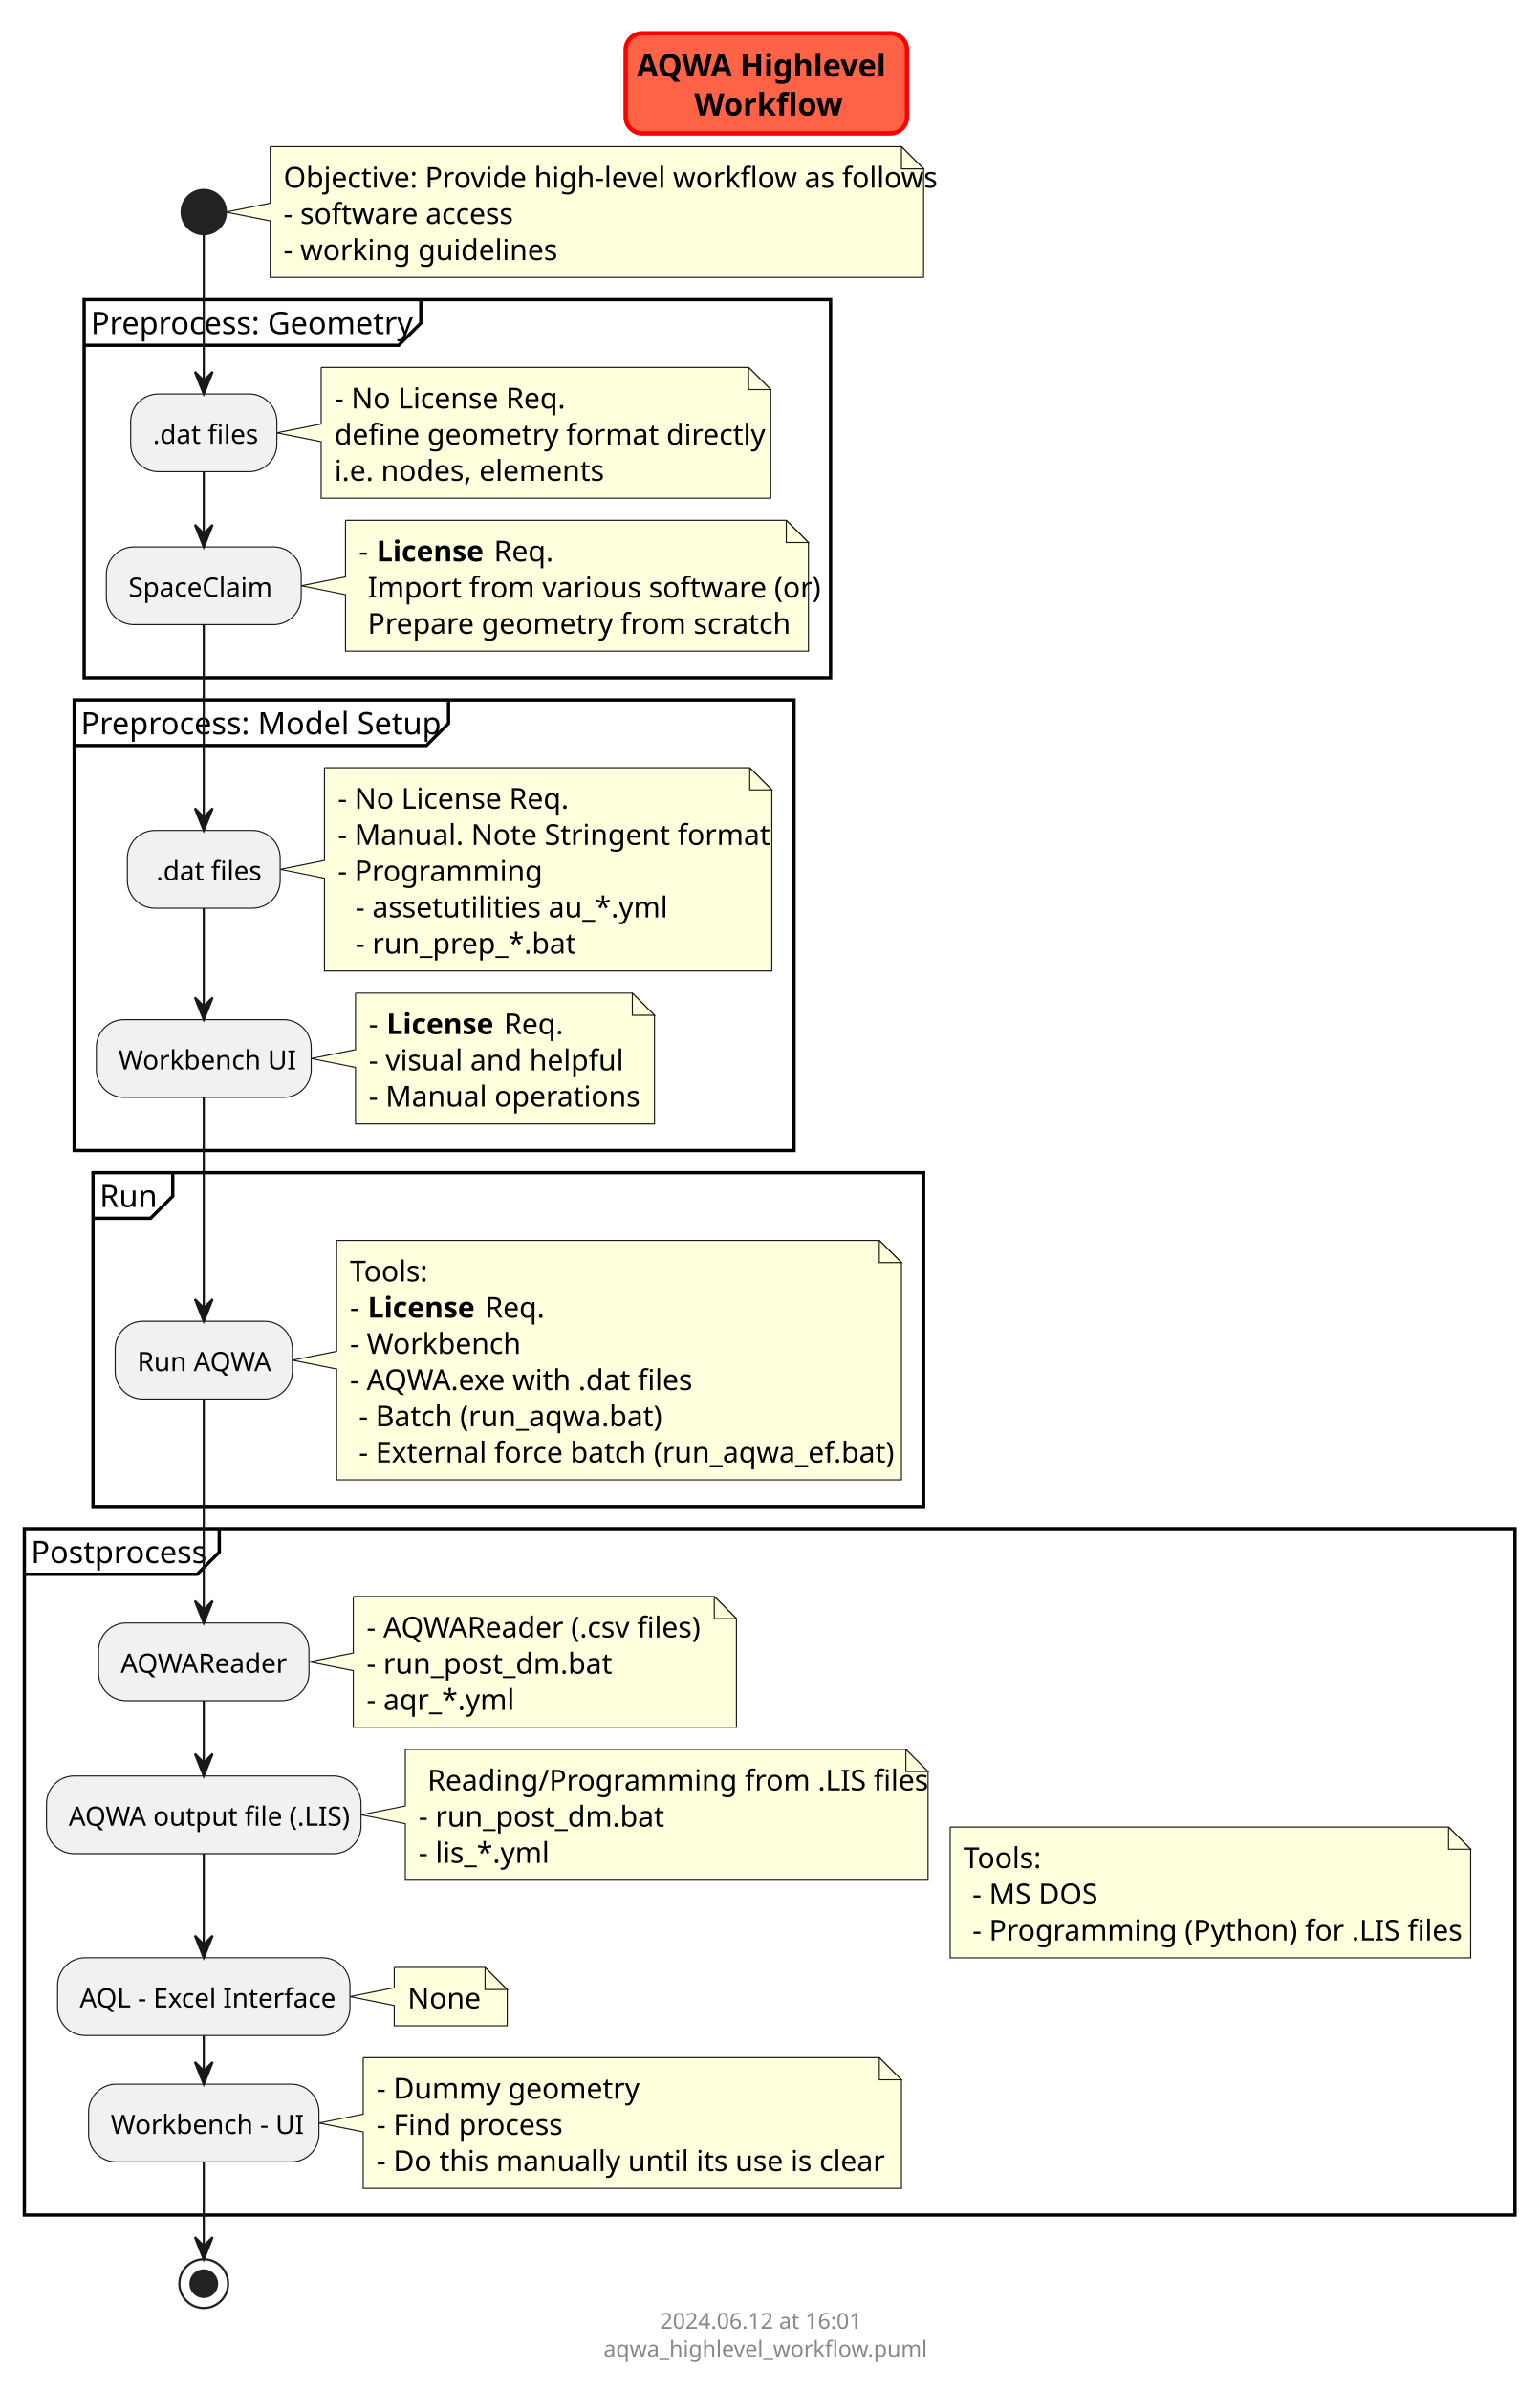
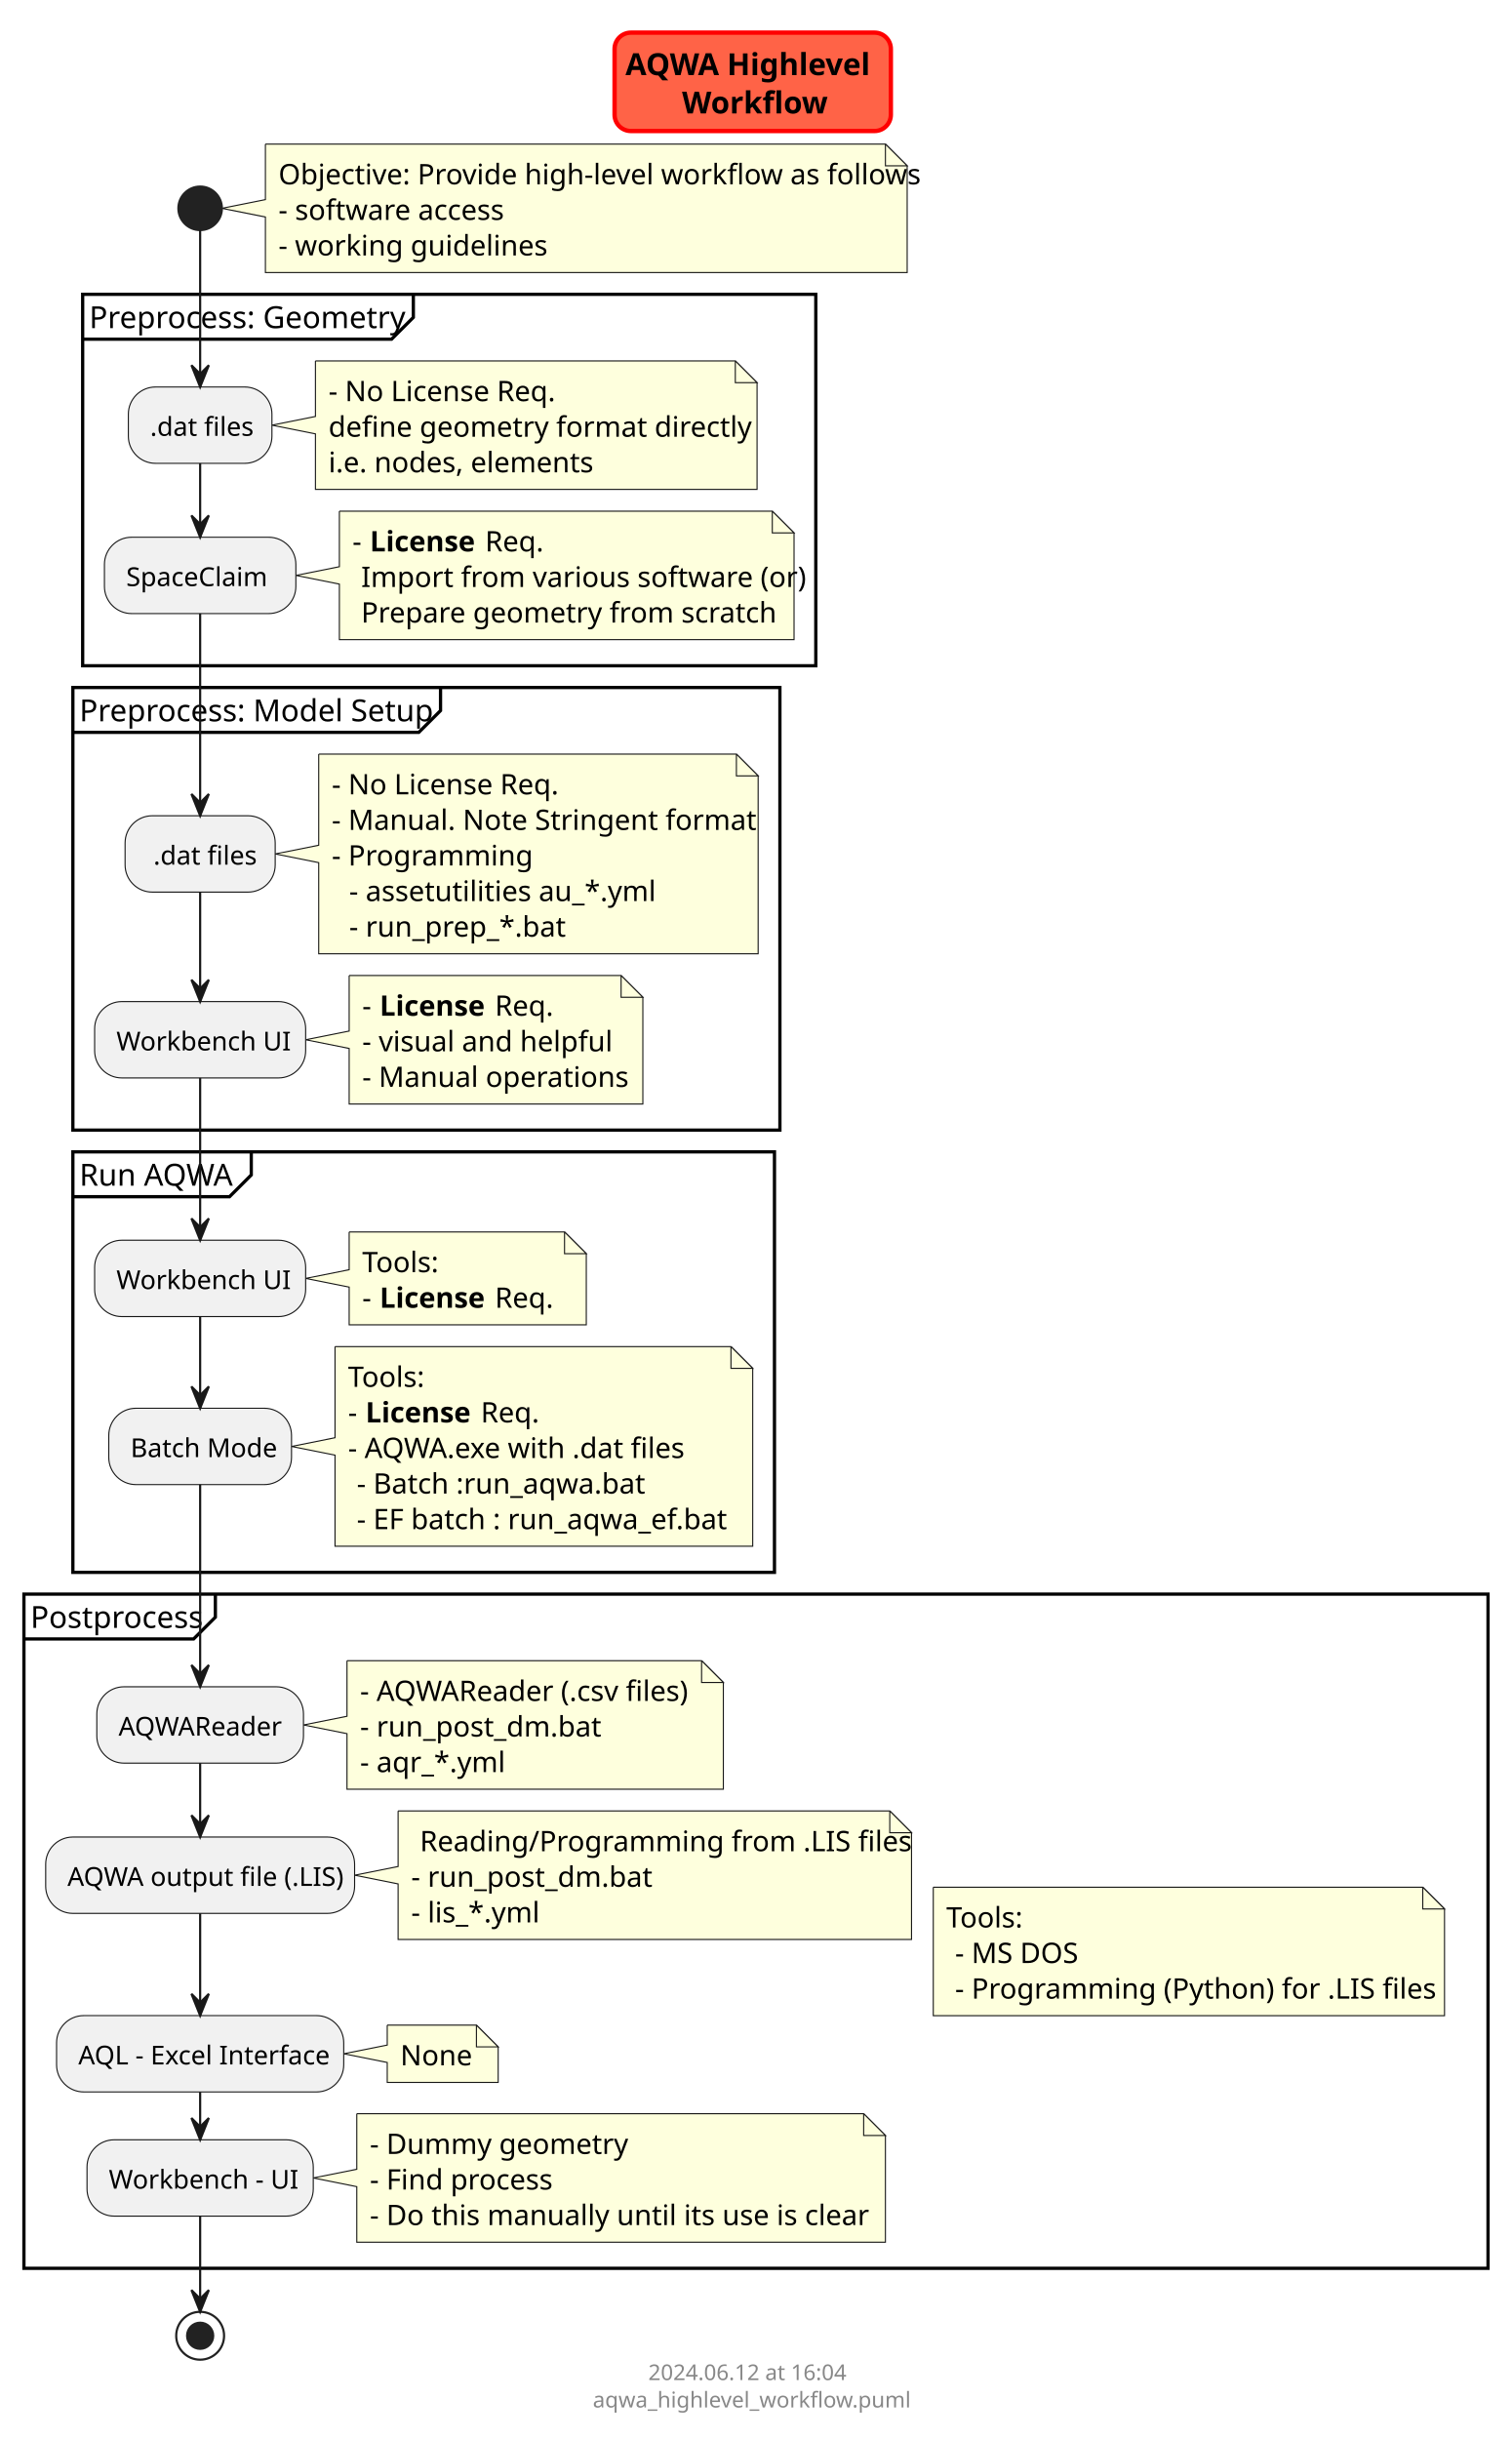
- <svg xmlns="http://www.w3.org/2000/svg" contentStyleType="text/css" height="3237px" preserveAspectRatio="none" style="width:2085px;height:3237px;background:#FFFFFF;" version="1.1" viewBox="0 0 2085 3237" width="2085px" zoomAndPan="magnify">
+ <svg xmlns="http://www.w3.org/2000/svg" contentStyleType="text/css" height="3363px" preserveAspectRatio="none" style="width:2085px;height:3363px;background:#FFFFFF;" version="1.1" viewBox="0 0 2085 3363" width="2085px" zoomAndPan="magnify">
  <defs />
  <g>
    <rect fill="#FF6347" height="135.656" id="_title" rx="22.5" ry="22.5" style="stroke:#FF0000;stroke-width:6.0;" width="381" x="847.5" y="45" />
    <text fill="#000000" font-family="sans-serif" font-size="42" font-weight="bold" lengthAdjust="spacing" textLength="339" x="862.5" y="103.6">AQWA Highlevel</text>
    <text fill="#000000" font-family="sans-serif" font-size="42" font-weight="bold" lengthAdjust="spacing" textLength="195" x="940.5" y="156.428">Workflow</text>
    <path d="M366,198.656 L366,275.238 L306,287.238 L366,299.238 L366,375.82 A0,0 0 0 0 366,375.82 L1251,375.82 A0,0 0 0 0 1251,375.82 L1251,228.656 L1221,198.656 L366,198.656 A0,0 0 0 0 366,198.656 " fill="#FEFFDD" style="stroke:#181818;stroke-width:1.5;" />
    <path d="M1221,198.656 L1221,228.656 L1251,228.656 L1221,198.656 " fill="#FEFFDD" style="stroke:#181818;stroke-width:1.5;" />
    <text fill="#000000" font-family="sans-serif" font-size="39" lengthAdjust="spacing" textLength="822" x="384" y="254.142">Objective: Provide high-level workflow as follows</text>
    <text fill="#000000" font-family="sans-serif" font-size="39" lengthAdjust="spacing" textLength="306" x="384" y="303.196">- software access</text>
    <text fill="#000000" font-family="sans-serif" font-size="39" lengthAdjust="spacing" textLength="342" x="384" y="352.251">- working guidelines</text>
    <ellipse cx="276" cy="287.238" fill="#222222" rx="30" ry="30" style="stroke:#222222;stroke-width:3.0;" />
    <rect fill="none" height="512.156" style="stroke:#000000;stroke-width:4.5;" width="1011" x="114" y="405.82" />
    <path d="M570,405.82 L570,437.648 L540,467.648 L114,467.648 " fill="none" style="stroke:#000000;stroke-width:4.5;" />
    <text fill="#000000" font-family="sans-serif" font-size="42" lengthAdjust="spacing" textLength="426" x="123" y="452.42">Preprocess: Geometry</text>
    <path d="M435,497.648 L435,574.231 L375,586.231 L435,598.231 L435,674.812 A0,0 0 0 0 435,674.812 L1044,674.812 A0,0 0 0 0 1044,674.812 L1044,527.648 L1014,497.648 L435,497.648 A0,0 0 0 0 435,497.648 " fill="#FEFFDD" style="stroke:#181818;stroke-width:1.5;" />
    <path d="M1014,497.648 L1014,527.648 L1044,527.648 L1014,497.648 " fill="#FEFFDD" style="stroke:#181818;stroke-width:1.5;" />
    <text fill="#000000" font-family="sans-serif" font-size="39" lengthAdjust="spacing" textLength="312" x="453" y="553.134">- No License Req.</text>
    <text fill="#000000" font-family="sans-serif" font-size="39" lengthAdjust="spacing" textLength="534" x="453" y="602.188">define geometry format directly</text>
    <text fill="#000000" font-family="sans-serif" font-size="39" lengthAdjust="spacing" textLength="354" x="453" y="651.243">i.e. nodes, elements</text>
    <rect fill="#F1F1F1" height="105.281" rx="37.5" ry="37.5" style="stroke:#181818;stroke-width:1.5;" width="198" x="177" y="533.59" />
    <text fill="#000000" font-family="sans-serif" font-size="36" lengthAdjust="spacing" textLength="138" x="207" y="600.961">.dat files</text>
    <path d="M468,704.812 L468,781.394 L408,793.394 L468,805.394 L468,881.977 A0,0 0 0 0 468,881.977 L1095,881.977 A0,0 0 0 0 1095,881.977 L1095,734.812 L1065,704.812 L468,704.812 A0,0 0 0 0 468,704.812 " fill="#FEFFDD" style="stroke:#181818;stroke-width:1.5;" />
    <path d="M1065,704.812 L1065,734.812 L1095,734.812 L1065,704.812 " fill="#FEFFDD" style="stroke:#181818;stroke-width:1.5;" />
    <text fill="#000000" font-family="sans-serif" font-size="39" lengthAdjust="spacing" textLength="12" x="486" y="760.298">-</text>
    <text fill="#000000" font-family="sans-serif" font-size="39" font-weight="bold" lengthAdjust="spacing" textLength="147" x="510" y="760.298">License</text>
    <text fill="#000000" font-family="sans-serif" font-size="39" lengthAdjust="spacing" textLength="81" x="669" y="760.298">Req.</text>
    <text fill="#000000" font-family="sans-serif" font-size="39" lengthAdjust="spacing" textLength="552" x="498" y="809.352">Import from various software (or)</text>
    <text fill="#000000" font-family="sans-serif" font-size="39" lengthAdjust="spacing" textLength="537" x="498" y="858.407">Prepare geometry from scratch</text>
    <rect fill="#F1F1F1" height="105.281" rx="37.5" ry="37.5" style="stroke:#181818;stroke-width:1.5;" width="264" x="144" y="740.754" />
    <text fill="#000000" font-family="sans-serif" font-size="36" lengthAdjust="spacing" textLength="204" x="174" y="808.125">SpaceClaim</text>
    <rect fill="none" height="610.266" style="stroke:#000000;stroke-width:4.5;" width="975" x="100.5" y="947.977" />
    <path d="M607.5,947.977 L607.5,979.805 L577.5,1009.805 L100.5,1009.805 " fill="none" style="stroke:#000000;stroke-width:4.5;" />
    <text fill="#000000" font-family="sans-serif" font-size="42" lengthAdjust="spacing" textLength="477" x="109.5" y="994.576">Preprocess: Model Setup</text>
    <path d="M439.5,1039.805 L439.5,1165.441 L379.5,1177.441 L439.5,1189.441 L439.5,1315.078 A0,0 0 0 0 439.5,1315.078 L1045.5,1315.078 A0,0 0 0 0 1045.5,1315.078 L1045.5,1069.805 L1015.5,1039.805 L439.5,1039.805 A0,0 0 0 0 439.5,1039.805 " fill="#FEFFDD" style="stroke:#181818;stroke-width:1.5;" />
    <path d="M1015.5,1039.805 L1015.5,1069.805 L1045.5,1069.805 L1015.5,1039.805 " fill="#FEFFDD" style="stroke:#181818;stroke-width:1.5;" />
    <text fill="#000000" font-family="sans-serif" font-size="39" lengthAdjust="spacing" textLength="312" x="457.5" y="1095.29">- No License Req.</text>
    <text fill="#000000" font-family="sans-serif" font-size="39" lengthAdjust="spacing" textLength="543" x="457.5" y="1144.345">- Manual. Note Stringent format</text>
    <text fill="#000000" font-family="sans-serif" font-size="39" lengthAdjust="spacing" textLength="255" x="457.5" y="1193.399">- Programming</text>
    <text fill="#000000" font-family="sans-serif" font-size="39" lengthAdjust="spacing" textLength="408" x="481.5" y="1242.454">- assetutilities au_*.yml</text>
    <text fill="#000000" font-family="sans-serif" font-size="39" lengthAdjust="spacing" textLength="276" x="481.5" y="1291.509">- run_prep_*.bat</text>
    <rect fill="#F1F1F1" height="105.281" rx="37.5" ry="37.5" style="stroke:#181818;stroke-width:1.5;" width="207" x="172.5" y="1124.801" />
    <text fill="#000000" font-family="sans-serif" font-size="36" lengthAdjust="spacing" textLength="138" x="211.5" y="1192.172">.dat files</text>
    <path d="M481.5,1345.078 L481.5,1421.66 L421.5,1433.66 L481.5,1445.66 L481.5,1522.242 A0,0 0 0 0 481.5,1522.242 L886.5,1522.242 A0,0 0 0 0 886.5,1522.242 L886.5,1375.078 L856.5,1345.078 L481.5,1345.078 A0,0 0 0 0 481.5,1345.078 " fill="#FEFFDD" style="stroke:#181818;stroke-width:1.5;" />
    <path d="M856.5,1345.078 L856.5,1375.078 L886.5,1375.078 L856.5,1345.078 " fill="#FEFFDD" style="stroke:#181818;stroke-width:1.5;" />
    <text fill="#000000" font-family="sans-serif" font-size="39" lengthAdjust="spacing" textLength="12" x="499.5" y="1400.563">-</text>
    <text fill="#000000" font-family="sans-serif" font-size="39" font-weight="bold" lengthAdjust="spacing" textLength="147" x="523.5" y="1400.563">License</text>
    <text fill="#000000" font-family="sans-serif" font-size="39" lengthAdjust="spacing" textLength="81" x="682.5" y="1400.563">Req.</text>
    <text fill="#000000" font-family="sans-serif" font-size="39" lengthAdjust="spacing" textLength="318" x="499.5" y="1449.618">- visual and helpful</text>
    <text fill="#000000" font-family="sans-serif" font-size="39" lengthAdjust="spacing" textLength="342" x="499.5" y="1498.673">- Manual operations</text>
    <rect fill="#F1F1F1" height="105.281" rx="37.5" ry="37.5" style="stroke:#181818;stroke-width:1.5;" width="291" x="130.5" y="1381.02" />
    <text fill="#000000" font-family="sans-serif" font-size="36" lengthAdjust="spacing" textLength="231" x="160.5" y="1448.391">Workbench UI</text>
-     <rect fill="none" height="452.156" style="stroke:#000000;stroke-width:4.5;" width="1125" x="126" y="1588.242" />
-     <path d="M234,1588.242 L234,1620.07 L204,1650.07 L126,1650.07 " fill="none" style="stroke:#000000;stroke-width:4.5;" />
-     <text fill="#000000" font-family="sans-serif" font-size="42" lengthAdjust="spacing" textLength="78" x="135" y="1634.842">Run</text>
-     <path d="M456,1680.07 L456,1830.234 L396,1842.234 L456,1854.234 L456,2004.398 A0,0 0 0 0 456,2004.398 L1221,2004.398 A0,0 0 0 0 1221,2004.398 L1221,1710.07 L1191,1680.07 L456,1680.07 A0,0 0 0 0 456,1680.07 " fill="#FEFFDD" style="stroke:#181818;stroke-width:1.5;" />
-     <path d="M1191,1680.07 L1191,1710.07 L1221,1710.07 L1191,1680.07 " fill="#FEFFDD" style="stroke:#181818;stroke-width:1.5;" />
-     <text fill="#000000" font-family="sans-serif" font-size="39" lengthAdjust="spacing" textLength="105" x="474" y="1735.556">Tools:</text>
-     <text fill="#000000" font-family="sans-serif" font-size="39" lengthAdjust="spacing" textLength="12" x="474" y="1784.61">-</text>
-     <text fill="#000000" font-family="sans-serif" font-size="39" font-weight="bold" lengthAdjust="spacing" textLength="147" x="498" y="1784.61">License</text>
-     <text fill="#000000" font-family="sans-serif" font-size="39" lengthAdjust="spacing" textLength="81" x="657" y="1784.61">Req.</text>
-     <text fill="#000000" font-family="sans-serif" font-size="39" lengthAdjust="spacing" textLength="222" x="474" y="1833.665">- Workbench</text>
-     <text fill="#000000" font-family="sans-serif" font-size="39" lengthAdjust="spacing" textLength="462" x="474" y="1882.72">- AQWA.exe with .dat files</text>
-     <text fill="#000000" font-family="sans-serif" font-size="39" lengthAdjust="spacing" textLength="393" x="486" y="1931.774">- Batch (run_aqwa.bat)</text>
-     <text fill="#000000" font-family="sans-serif" font-size="39" lengthAdjust="spacing" textLength="690" x="486" y="1980.829">- External force batch (run_aqwa_ef.bat)</text>
-     <rect fill="#F1F1F1" height="105.281" rx="37.5" ry="37.5" style="stroke:#181818;stroke-width:1.5;" width="240" x="156" y="1789.594" />
-     <text fill="#000000" font-family="sans-serif" font-size="36" lengthAdjust="spacing" textLength="180" x="186" y="1856.965">Run AQWA</text>
-     <rect fill="none" height="929.602" style="stroke:#000000;stroke-width:4.5;" width="2019" x="33" y="2070.398" />
-     <path d="M297,2070.398 L297,2102.227 L267,2132.227 L33,2132.227 " fill="none" style="stroke:#000000;stroke-width:4.5;" />
-     <text fill="#000000" font-family="sans-serif" font-size="42" lengthAdjust="spacing" textLength="234" x="42" y="2116.998">Postprocess</text>
-     <path d="M1287,2474.531 L1287,2651.695 L1992,2651.695 L1992,2504.531 L1962,2474.531 L1287,2474.531 " fill="#FEFFDD" style="stroke:#181818;stroke-width:1.5;" />
-     <path d="M1962,2474.531 L1962,2504.531 L1992,2504.531 L1962,2474.531 " fill="#FEFFDD" style="stroke:#181818;stroke-width:1.5;" />
-     <text fill="#000000" font-family="sans-serif" font-size="39" lengthAdjust="spacing" textLength="105" x="1305" y="2530.017">Tools:</text>
-     <text fill="#000000" font-family="sans-serif" font-size="39" lengthAdjust="spacing" textLength="180" x="1317" y="2579.071">- MS DOS</text>
-     <text fill="#000000" font-family="sans-serif" font-size="39" lengthAdjust="spacing" textLength="630" x="1317" y="2628.126">- Programming (Python) for .LIS files</text>
-     <path d="M478.5,2162.227 L478.5,2238.809 L418.5,2250.809 L478.5,2262.809 L478.5,2339.391 A0,0 0 0 0 478.5,2339.391 L997.5,2339.391 A0,0 0 0 0 997.5,2339.391 L997.5,2192.227 L967.5,2162.227 L478.5,2162.227 A0,0 0 0 0 478.5,2162.227 " fill="#FEFFDD" style="stroke:#181818;stroke-width:1.5;" />
-     <path d="M967.5,2162.227 L967.5,2192.227 L997.5,2192.227 L967.5,2162.227 " fill="#FEFFDD" style="stroke:#181818;stroke-width:1.5;" />
-     <text fill="#000000" font-family="sans-serif" font-size="39" lengthAdjust="spacing" textLength="456" x="496.5" y="2217.712">- AQWAReader (.csv files)</text>
-     <text fill="#000000" font-family="sans-serif" font-size="39" lengthAdjust="spacing" textLength="315" x="496.5" y="2266.767">- run_post_dm.bat</text>
-     <text fill="#000000" font-family="sans-serif" font-size="39" lengthAdjust="spacing" textLength="189" x="496.5" y="2315.821">- aqr_*.yml</text>
-     <rect fill="#F1F1F1" height="105.281" rx="37.5" ry="37.5" style="stroke:#181818;stroke-width:1.5;" width="285" x="133.5" y="2198.168" />
-     <text fill="#000000" font-family="sans-serif" font-size="36" lengthAdjust="spacing" textLength="225" x="163.5" y="2265.539">AQWAReader</text>
-     <path d="M549,2369.391 L549,2445.973 L489,2457.973 L549,2469.973 L549,2546.555 A0,0 0 0 0 549,2546.555 L1257,2546.555 A0,0 0 0 0 1257,2546.555 L1257,2399.391 L1227,2369.391 L549,2369.391 A0,0 0 0 0 549,2369.391 " fill="#FEFFDD" style="stroke:#181818;stroke-width:1.5;" />
-     <path d="M1227,2369.391 L1227,2399.391 L1257,2399.391 L1227,2369.391 " fill="#FEFFDD" style="stroke:#181818;stroke-width:1.5;" />
-     <text fill="#000000" font-family="sans-serif" font-size="39" lengthAdjust="spacing" textLength="633" x="579" y="2424.876">Reading/Programming from .LIS files</text>
-     <text fill="#000000" font-family="sans-serif" font-size="39" lengthAdjust="spacing" textLength="315" x="567" y="2473.931">- run_post_dm.bat</text>
-     <text fill="#000000" font-family="sans-serif" font-size="39" lengthAdjust="spacing" textLength="174" x="567" y="2522.985">- lis_*.yml</text>
-     <rect fill="#F1F1F1" height="105.281" rx="37.5" ry="37.5" style="stroke:#181818;stroke-width:1.5;" width="426" x="63" y="2405.332" />
-     <text fill="#000000" font-family="sans-serif" font-size="36" lengthAdjust="spacing" textLength="366" x="93" y="2472.703">AQWA output file (.LIS)</text>
-     <path d="M534,2664.668 L534,2692.195 L474,2704.195 L534,2716.195 L534,2743.723 A0,0 0 0 0 534,2743.723 L687,2743.723 A0,0 0 0 0 687,2743.723 L687,2694.668 L657,2664.668 L534,2664.668 A0,0 0 0 0 534,2664.668 " fill="#FEFFDD" style="stroke:#181818;stroke-width:1.5;" />
-     <path d="M657,2664.668 L657,2694.668 L687,2694.668 L657,2664.668 " fill="#FEFFDD" style="stroke:#181818;stroke-width:1.5;" />
-     <text fill="#000000" font-family="sans-serif" font-size="39" lengthAdjust="spacing" textLength="90" x="552" y="2720.153">None</text>
-     <rect fill="#F1F1F1" height="105.281" rx="37.5" ry="37.5" style="stroke:#181818;stroke-width:1.5;" width="396" x="78" y="2651.555" />
-     <text fill="#000000" font-family="sans-serif" font-size="36" lengthAdjust="spacing" textLength="336" x="108" y="2718.926">AQL - Excel Interface</text>
-     <path d="M492,2786.836 L492,2863.418 L432,2875.418 L492,2887.418 L492,2964 A0,0 0 0 0 492,2964 L1221,2964 A0,0 0 0 0 1221,2964 L1221,2816.836 L1191,2786.836 L492,2786.836 A0,0 0 0 0 492,2786.836 " fill="#FEFFDD" style="stroke:#181818;stroke-width:1.5;" />
-     <path d="M1191,2786.836 L1191,2816.836 L1221,2816.836 L1191,2786.836 " fill="#FEFFDD" style="stroke:#181818;stroke-width:1.5;" />
-     <text fill="#000000" font-family="sans-serif" font-size="39" lengthAdjust="spacing" textLength="333" x="510" y="2842.321">- Dummy geometry</text>
-     <text fill="#000000" font-family="sans-serif" font-size="39" lengthAdjust="spacing" textLength="249" x="510" y="2891.376">- Find process</text>
-     <text fill="#000000" font-family="sans-serif" font-size="39" lengthAdjust="spacing" textLength="666" x="510" y="2940.431">- Do this manually until its use is clear</text>
-     <rect fill="#F1F1F1" height="105.281" rx="37.5" ry="37.5" style="stroke:#181818;stroke-width:1.5;" width="312" x="120" y="2822.777" />
-     <text fill="#000000" font-family="sans-serif" font-size="36" lengthAdjust="spacing" textLength="252" x="150" y="2890.148">Workbench - UI</text>
-     <ellipse cx="276" cy="3093" fill="none" rx="33" ry="33" style="stroke:#222222;stroke-width:3.0;" />
-     <ellipse cx="276" cy="3093" fill="#222222" rx="18" ry="18" style="stroke:#222222;stroke-width:3.0;" />
+     <rect fill="none" height="579.797" style="stroke:#000000;stroke-width:4.5;" width="967.5" x="100.5" y="1588.242" />
+     <path d="M346.5,1588.242 L346.5,1620.07 L316.5,1650.07 L100.5,1650.07 " fill="none" style="stroke:#000000;stroke-width:4.5;" />
+     <text fill="#000000" font-family="sans-serif" font-size="42" lengthAdjust="spacing" textLength="216" x="109.5" y="1634.842">Run AQWA</text>
+     <path d="M481.5,1698.656 L481.5,1750.711 L421.5,1762.711 L481.5,1774.711 L481.5,1826.766 A0,0 0 0 0 481.5,1826.766 L808.5,1826.766 A0,0 0 0 0 808.5,1826.766 L808.5,1728.656 L778.5,1698.656 L481.5,1698.656 A0,0 0 0 0 481.5,1698.656 " fill="#FEFFDD" style="stroke:#181818;stroke-width:1.5;" />
+     <path d="M778.5,1698.656 L778.5,1728.656 L808.5,1728.656 L778.5,1698.656 " fill="#FEFFDD" style="stroke:#181818;stroke-width:1.5;" />
+     <text fill="#000000" font-family="sans-serif" font-size="39" lengthAdjust="spacing" textLength="105" x="499.5" y="1754.142">Tools:</text>
+     <text fill="#000000" font-family="sans-serif" font-size="39" lengthAdjust="spacing" textLength="12" x="499.5" y="1803.196">-</text>
+     <text fill="#000000" font-family="sans-serif" font-size="39" font-weight="bold" lengthAdjust="spacing" textLength="147" x="523.5" y="1803.196">License</text>
+     <text fill="#000000" font-family="sans-serif" font-size="39" lengthAdjust="spacing" textLength="81" x="682.5" y="1803.196">Req.</text>
+     <rect fill="#F1F1F1" height="105.281" rx="37.5" ry="37.5" style="stroke:#181818;stroke-width:1.5;" width="291" x="130.5" y="1710.07" />
+     <text fill="#000000" font-family="sans-serif" font-size="36" lengthAdjust="spacing" textLength="231" x="160.5" y="1777.441">Workbench UI</text>
+     <path d="M462,1856.766 L462,1982.402 L402,1994.402 L462,2006.402 L462,2132.039 A0,0 0 0 0 462,2132.039 L1038,2132.039 A0,0 0 0 0 1038,2132.039 L1038,1886.766 L1008,1856.766 L462,1856.766 A0,0 0 0 0 462,1856.766 " fill="#FEFFDD" style="stroke:#181818;stroke-width:1.5;" />
+     <path d="M1008,1856.766 L1008,1886.766 L1038,1886.766 L1008,1856.766 " fill="#FEFFDD" style="stroke:#181818;stroke-width:1.5;" />
+     <text fill="#000000" font-family="sans-serif" font-size="39" lengthAdjust="spacing" textLength="105" x="480" y="1912.251">Tools:</text>
+     <text fill="#000000" font-family="sans-serif" font-size="39" lengthAdjust="spacing" textLength="12" x="480" y="1961.306">-</text>
+     <text fill="#000000" font-family="sans-serif" font-size="39" font-weight="bold" lengthAdjust="spacing" textLength="147" x="504" y="1961.306">License</text>
+     <text fill="#000000" font-family="sans-serif" font-size="39" lengthAdjust="spacing" textLength="81" x="663" y="1961.306">Req.</text>
+     <text fill="#000000" font-family="sans-serif" font-size="39" lengthAdjust="spacing" textLength="462" x="480" y="2010.36">- AQWA.exe with .dat files</text>
+     <text fill="#000000" font-family="sans-serif" font-size="39" lengthAdjust="spacing" textLength="381" x="492" y="2059.415">- Batch :run_aqwa.bat</text>
+     <text fill="#000000" font-family="sans-serif" font-size="39" lengthAdjust="spacing" textLength="501" x="492" y="2108.47">- EF batch : run_aqwa_ef.bat</text>
+     <rect fill="#F1F1F1" height="105.281" rx="37.5" ry="37.5" style="stroke:#181818;stroke-width:1.5;" width="252" x="150" y="1941.762" />
+     <text fill="#000000" font-family="sans-serif" font-size="36" lengthAdjust="spacing" textLength="192" x="180" y="2009.133">Batch Mode</text>
+     <rect fill="none" height="929.602" style="stroke:#000000;stroke-width:4.5;" width="2019" x="33" y="2198.039" />
+     <path d="M297,2198.039 L297,2229.867 L267,2259.867 L33,2259.867 " fill="none" style="stroke:#000000;stroke-width:4.5;" />
+     <text fill="#000000" font-family="sans-serif" font-size="42" lengthAdjust="spacing" textLength="234" x="42" y="2244.639">Postprocess</text>
+     <path d="M1287,2602.172 L1287,2779.336 L1992,2779.336 L1992,2632.172 L1962,2602.172 L1287,2602.172 " fill="#FEFFDD" style="stroke:#181818;stroke-width:1.5;" />
+     <path d="M1962,2602.172 L1962,2632.172 L1992,2632.172 L1962,2602.172 " fill="#FEFFDD" style="stroke:#181818;stroke-width:1.5;" />
+     <text fill="#000000" font-family="sans-serif" font-size="39" lengthAdjust="spacing" textLength="105" x="1305" y="2657.657">Tools:</text>
+     <text fill="#000000" font-family="sans-serif" font-size="39" lengthAdjust="spacing" textLength="180" x="1317" y="2706.712">- MS DOS</text>
+     <text fill="#000000" font-family="sans-serif" font-size="39" lengthAdjust="spacing" textLength="630" x="1317" y="2755.767">- Programming (Python) for .LIS files</text>
+     <path d="M478.5,2289.867 L478.5,2366.449 L418.5,2378.449 L478.5,2390.449 L478.5,2467.031 A0,0 0 0 0 478.5,2467.031 L997.5,2467.031 A0,0 0 0 0 997.5,2467.031 L997.5,2319.867 L967.5,2289.867 L478.5,2289.867 A0,0 0 0 0 478.5,2289.867 " fill="#FEFFDD" style="stroke:#181818;stroke-width:1.5;" />
+     <path d="M967.5,2289.867 L967.5,2319.867 L997.5,2319.867 L967.5,2289.867 " fill="#FEFFDD" style="stroke:#181818;stroke-width:1.5;" />
+     <text fill="#000000" font-family="sans-serif" font-size="39" lengthAdjust="spacing" textLength="456" x="496.5" y="2345.352">- AQWAReader (.csv files)</text>
+     <text fill="#000000" font-family="sans-serif" font-size="39" lengthAdjust="spacing" textLength="315" x="496.5" y="2394.407">- run_post_dm.bat</text>
+     <text fill="#000000" font-family="sans-serif" font-size="39" lengthAdjust="spacing" textLength="189" x="496.5" y="2443.462">- aqr_*.yml</text>
+     <rect fill="#F1F1F1" height="105.281" rx="37.5" ry="37.5" style="stroke:#181818;stroke-width:1.5;" width="285" x="133.5" y="2325.809" />
+     <text fill="#000000" font-family="sans-serif" font-size="36" lengthAdjust="spacing" textLength="225" x="163.5" y="2393.18">AQWAReader</text>
+     <path d="M549,2497.031 L549,2573.613 L489,2585.613 L549,2597.613 L549,2674.195 A0,0 0 0 0 549,2674.195 L1257,2674.195 A0,0 0 0 0 1257,2674.195 L1257,2527.031 L1227,2497.031 L549,2497.031 A0,0 0 0 0 549,2497.031 " fill="#FEFFDD" style="stroke:#181818;stroke-width:1.5;" />
+     <path d="M1227,2497.031 L1227,2527.031 L1257,2527.031 L1227,2497.031 " fill="#FEFFDD" style="stroke:#181818;stroke-width:1.5;" />
+     <text fill="#000000" font-family="sans-serif" font-size="39" lengthAdjust="spacing" textLength="633" x="579" y="2552.517">Reading/Programming from .LIS files</text>
+     <text fill="#000000" font-family="sans-serif" font-size="39" lengthAdjust="spacing" textLength="315" x="567" y="2601.571">- run_post_dm.bat</text>
+     <text fill="#000000" font-family="sans-serif" font-size="39" lengthAdjust="spacing" textLength="174" x="567" y="2650.626">- lis_*.yml</text>
+     <rect fill="#F1F1F1" height="105.281" rx="37.5" ry="37.5" style="stroke:#181818;stroke-width:1.5;" width="426" x="63" y="2532.973" />
+     <text fill="#000000" font-family="sans-serif" font-size="36" lengthAdjust="spacing" textLength="366" x="93" y="2600.344">AQWA output file (.LIS)</text>
+     <path d="M534,2792.309 L534,2819.836 L474,2831.836 L534,2843.836 L534,2871.363 A0,0 0 0 0 534,2871.363 L687,2871.363 A0,0 0 0 0 687,2871.363 L687,2822.309 L657,2792.309 L534,2792.309 A0,0 0 0 0 534,2792.309 " fill="#FEFFDD" style="stroke:#181818;stroke-width:1.5;" />
+     <path d="M657,2792.309 L657,2822.309 L687,2822.309 L657,2792.309 " fill="#FEFFDD" style="stroke:#181818;stroke-width:1.5;" />
+     <text fill="#000000" font-family="sans-serif" font-size="39" lengthAdjust="spacing" textLength="90" x="552" y="2847.794">None</text>
+     <rect fill="#F1F1F1" height="105.281" rx="37.5" ry="37.5" style="stroke:#181818;stroke-width:1.5;" width="396" x="78" y="2779.195" />
+     <text fill="#000000" font-family="sans-serif" font-size="36" lengthAdjust="spacing" textLength="336" x="108" y="2846.566">AQL - Excel Interface</text>
+     <path d="M492,2914.477 L492,2991.059 L432,3003.059 L492,3015.059 L492,3091.641 A0,0 0 0 0 492,3091.641 L1221,3091.641 A0,0 0 0 0 1221,3091.641 L1221,2944.477 L1191,2914.477 L492,2914.477 A0,0 0 0 0 492,2914.477 " fill="#FEFFDD" style="stroke:#181818;stroke-width:1.5;" />
+     <path d="M1191,2914.477 L1191,2944.477 L1221,2944.477 L1191,2914.477 " fill="#FEFFDD" style="stroke:#181818;stroke-width:1.5;" />
+     <text fill="#000000" font-family="sans-serif" font-size="39" lengthAdjust="spacing" textLength="333" x="510" y="2969.962">- Dummy geometry</text>
+     <text fill="#000000" font-family="sans-serif" font-size="39" lengthAdjust="spacing" textLength="249" x="510" y="3019.017">- Find process</text>
+     <text fill="#000000" font-family="sans-serif" font-size="39" lengthAdjust="spacing" textLength="666" x="510" y="3068.071">- Do this manually until its use is clear</text>
+     <rect fill="#F1F1F1" height="105.281" rx="37.5" ry="37.5" style="stroke:#181818;stroke-width:1.5;" width="312" x="120" y="2950.418" />
+     <text fill="#000000" font-family="sans-serif" font-size="36" lengthAdjust="spacing" textLength="252" x="150" y="3017.789">Workbench - UI</text>
+     <ellipse cx="276" cy="3220.641" fill="none" rx="33" ry="33" style="stroke:#222222;stroke-width:3.0;" />
+     <ellipse cx="276" cy="3220.641" fill="#222222" rx="18" ry="18" style="stroke:#222222;stroke-width:3.0;" />
    <line style="stroke:#181818;stroke-width:3.0;" x1="276" x2="276" y1="638.871" y2="740.754" />
    <polygon fill="#181818" points="264,710.754,276,740.754,288,710.754,276,722.754" style="stroke:#181818;stroke-width:3.0;" />
    <line style="stroke:#181818;stroke-width:3.0;" x1="276" x2="276" y1="317.238" y2="533.59" />
    <polygon fill="#181818" points="264,503.59,276,533.59,288,503.59,276,515.59" style="stroke:#181818;stroke-width:3.0;" />
    <line style="stroke:#181818;stroke-width:3.0;" x1="276" x2="276" y1="1230.082" y2="1381.02" />
    <polygon fill="#181818" points="264,1351.02,276,1381.02,288,1351.02,276,1363.02" style="stroke:#181818;stroke-width:3.0;" />
    <line style="stroke:#181818;stroke-width:3.0;" x1="276" x2="276" y1="846.035" y2="1124.801" />
    <polygon fill="#181818" points="264,1094.801,276,1124.801,288,1094.801,276,1106.801" style="stroke:#181818;stroke-width:3.0;" />
-     <line style="stroke:#181818;stroke-width:3.0;" x1="276" x2="276" y1="1486.301" y2="1789.594" />
-     <polygon fill="#181818" points="264,1759.594,276,1789.594,288,1759.594,276,1771.594" style="stroke:#181818;stroke-width:3.0;" />
-     <line style="stroke:#181818;stroke-width:3.0;" x1="276" x2="276" y1="2303.449" y2="2405.332" />
-     <polygon fill="#181818" points="264,2375.332,276,2405.332,288,2375.332,276,2387.332" style="stroke:#181818;stroke-width:3.0;" />
-     <line style="stroke:#181818;stroke-width:3.0;" x1="276" x2="276" y1="2510.613" y2="2651.555" />
-     <polygon fill="#181818" points="264,2621.555,276,2651.555,288,2621.555,276,2633.555" style="stroke:#181818;stroke-width:3.0;" />
-     <line style="stroke:#181818;stroke-width:3.0;" x1="276" x2="276" y1="2756.836" y2="2822.777" />
-     <polygon fill="#181818" points="264,2792.777,276,2822.777,288,2792.777,276,2804.777" style="stroke:#181818;stroke-width:3.0;" />
-     <line style="stroke:#181818;stroke-width:3.0;" x1="276" x2="276" y1="1894.875" y2="2198.168" />
-     <polygon fill="#181818" points="264,2168.168,276,2198.168,288,2168.168,276,2180.168" style="stroke:#181818;stroke-width:3.0;" />
-     <line style="stroke:#181818;stroke-width:3.0;" x1="276" x2="276" y1="2928.059" y2="3060" />
-     <polygon fill="#181818" points="264,3030,276,3060,288,3030,276,3042" style="stroke:#181818;stroke-width:3.0;" />
-     <text fill="#888888" font-family="sans-serif" font-size="30" lengthAdjust="spacing" textLength="288" x="894" y="3154.143">2024.06.12 at 16:01</text>
-     <text fill="#888888" font-family="sans-serif" font-size="30" lengthAdjust="spacing" textLength="441" x="817.5" y="3191.877">aqwa_highlevel_workflow.puml</text>
+     <line style="stroke:#181818;stroke-width:3.0;" x1="276" x2="276" y1="1815.352" y2="1941.762" />
+     <polygon fill="#181818" points="264,1911.762,276,1941.762,288,1911.762,276,1923.762" style="stroke:#181818;stroke-width:3.0;" />
+     <line style="stroke:#181818;stroke-width:3.0;" x1="276" x2="276" y1="1486.301" y2="1710.07" />
+     <polygon fill="#181818" points="264,1680.07,276,1710.07,288,1680.07,276,1692.07" style="stroke:#181818;stroke-width:3.0;" />
+     <line style="stroke:#181818;stroke-width:3.0;" x1="276" x2="276" y1="2431.09" y2="2532.973" />
+     <polygon fill="#181818" points="264,2502.973,276,2532.973,288,2502.973,276,2514.973" style="stroke:#181818;stroke-width:3.0;" />
+     <line style="stroke:#181818;stroke-width:3.0;" x1="276" x2="276" y1="2638.254" y2="2779.195" />
+     <polygon fill="#181818" points="264,2749.195,276,2779.195,288,2749.195,276,2761.195" style="stroke:#181818;stroke-width:3.0;" />
+     <line style="stroke:#181818;stroke-width:3.0;" x1="276" x2="276" y1="2884.477" y2="2950.418" />
+     <polygon fill="#181818" points="264,2920.418,276,2950.418,288,2920.418,276,2932.418" style="stroke:#181818;stroke-width:3.0;" />
+     <line style="stroke:#181818;stroke-width:3.0;" x1="276" x2="276" y1="2047.043" y2="2325.809" />
+     <polygon fill="#181818" points="264,2295.809,276,2325.809,288,2295.809,276,2307.809" style="stroke:#181818;stroke-width:3.0;" />
+     <line style="stroke:#181818;stroke-width:3.0;" x1="276" x2="276" y1="3055.699" y2="3187.641" />
+     <polygon fill="#181818" points="264,3157.641,276,3187.641,288,3157.641,276,3169.641" style="stroke:#181818;stroke-width:3.0;" />
+     <text fill="#888888" font-family="sans-serif" font-size="30" lengthAdjust="spacing" textLength="288" x="894" y="3281.783">2024.06.12 at 16:04</text>
+     <text fill="#888888" font-family="sans-serif" font-size="30" lengthAdjust="spacing" textLength="441" x="817.5" y="3319.518">aqwa_highlevel_workflow.puml</text>
  </g>
</svg>
